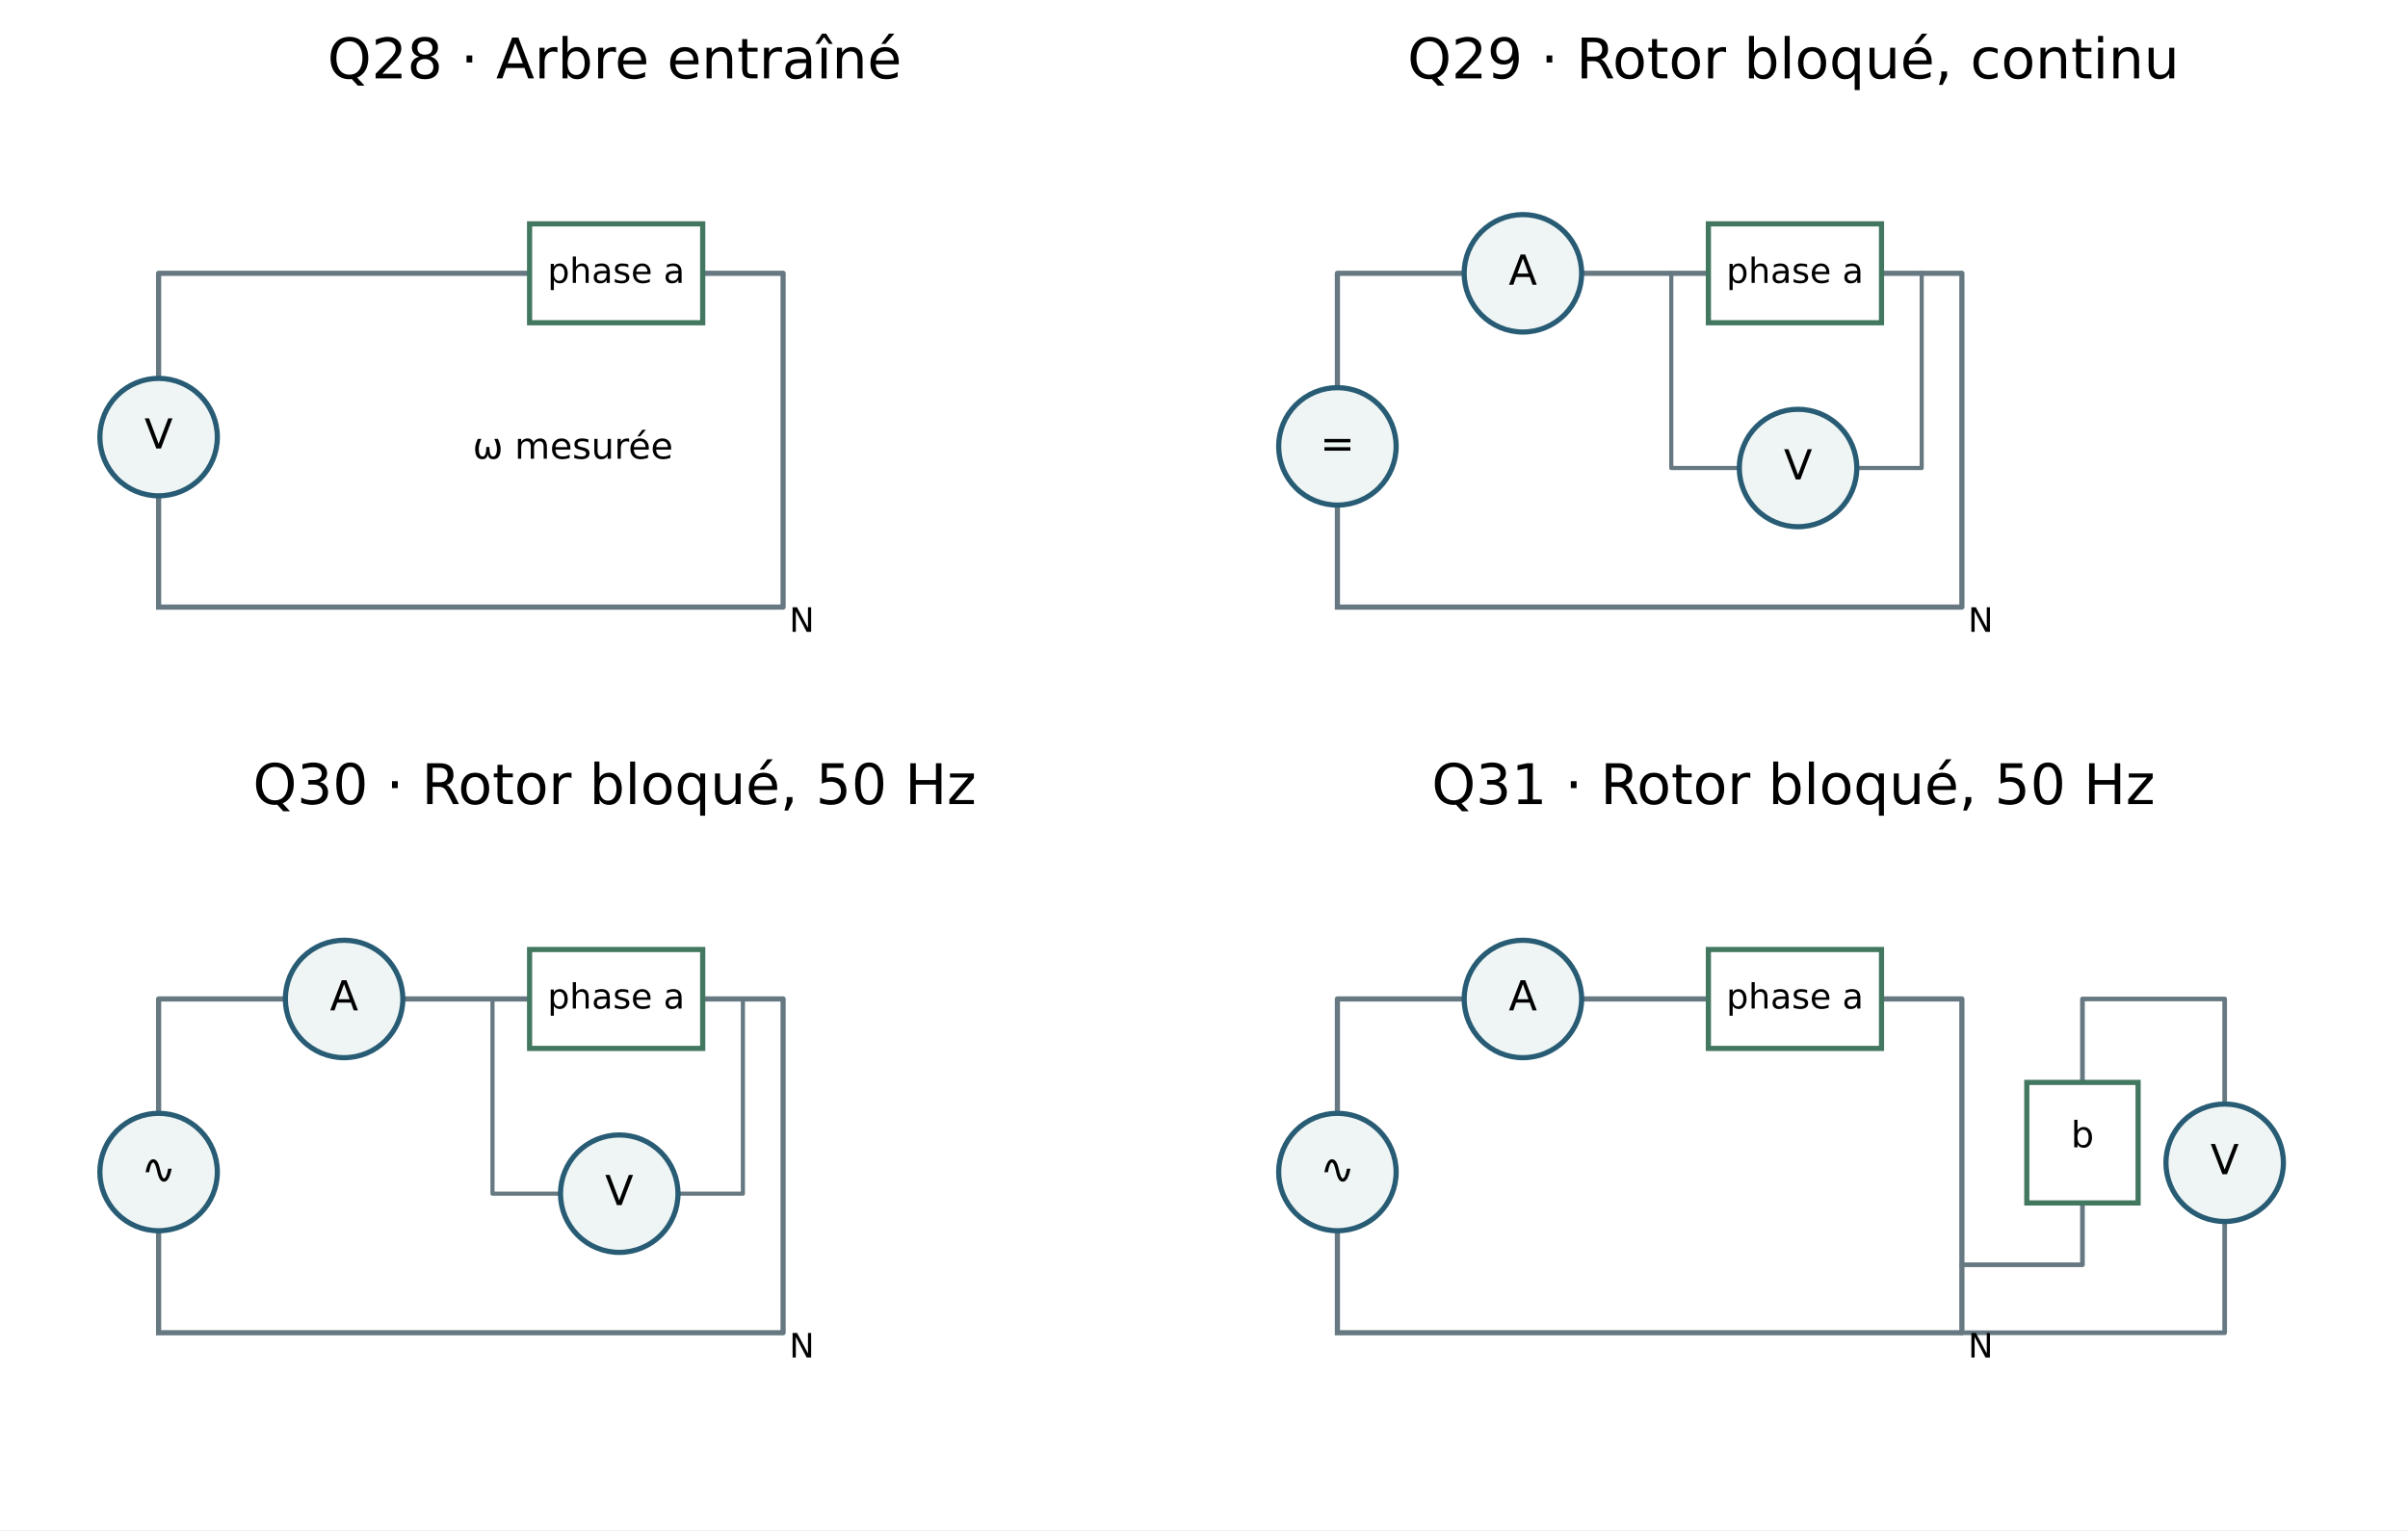
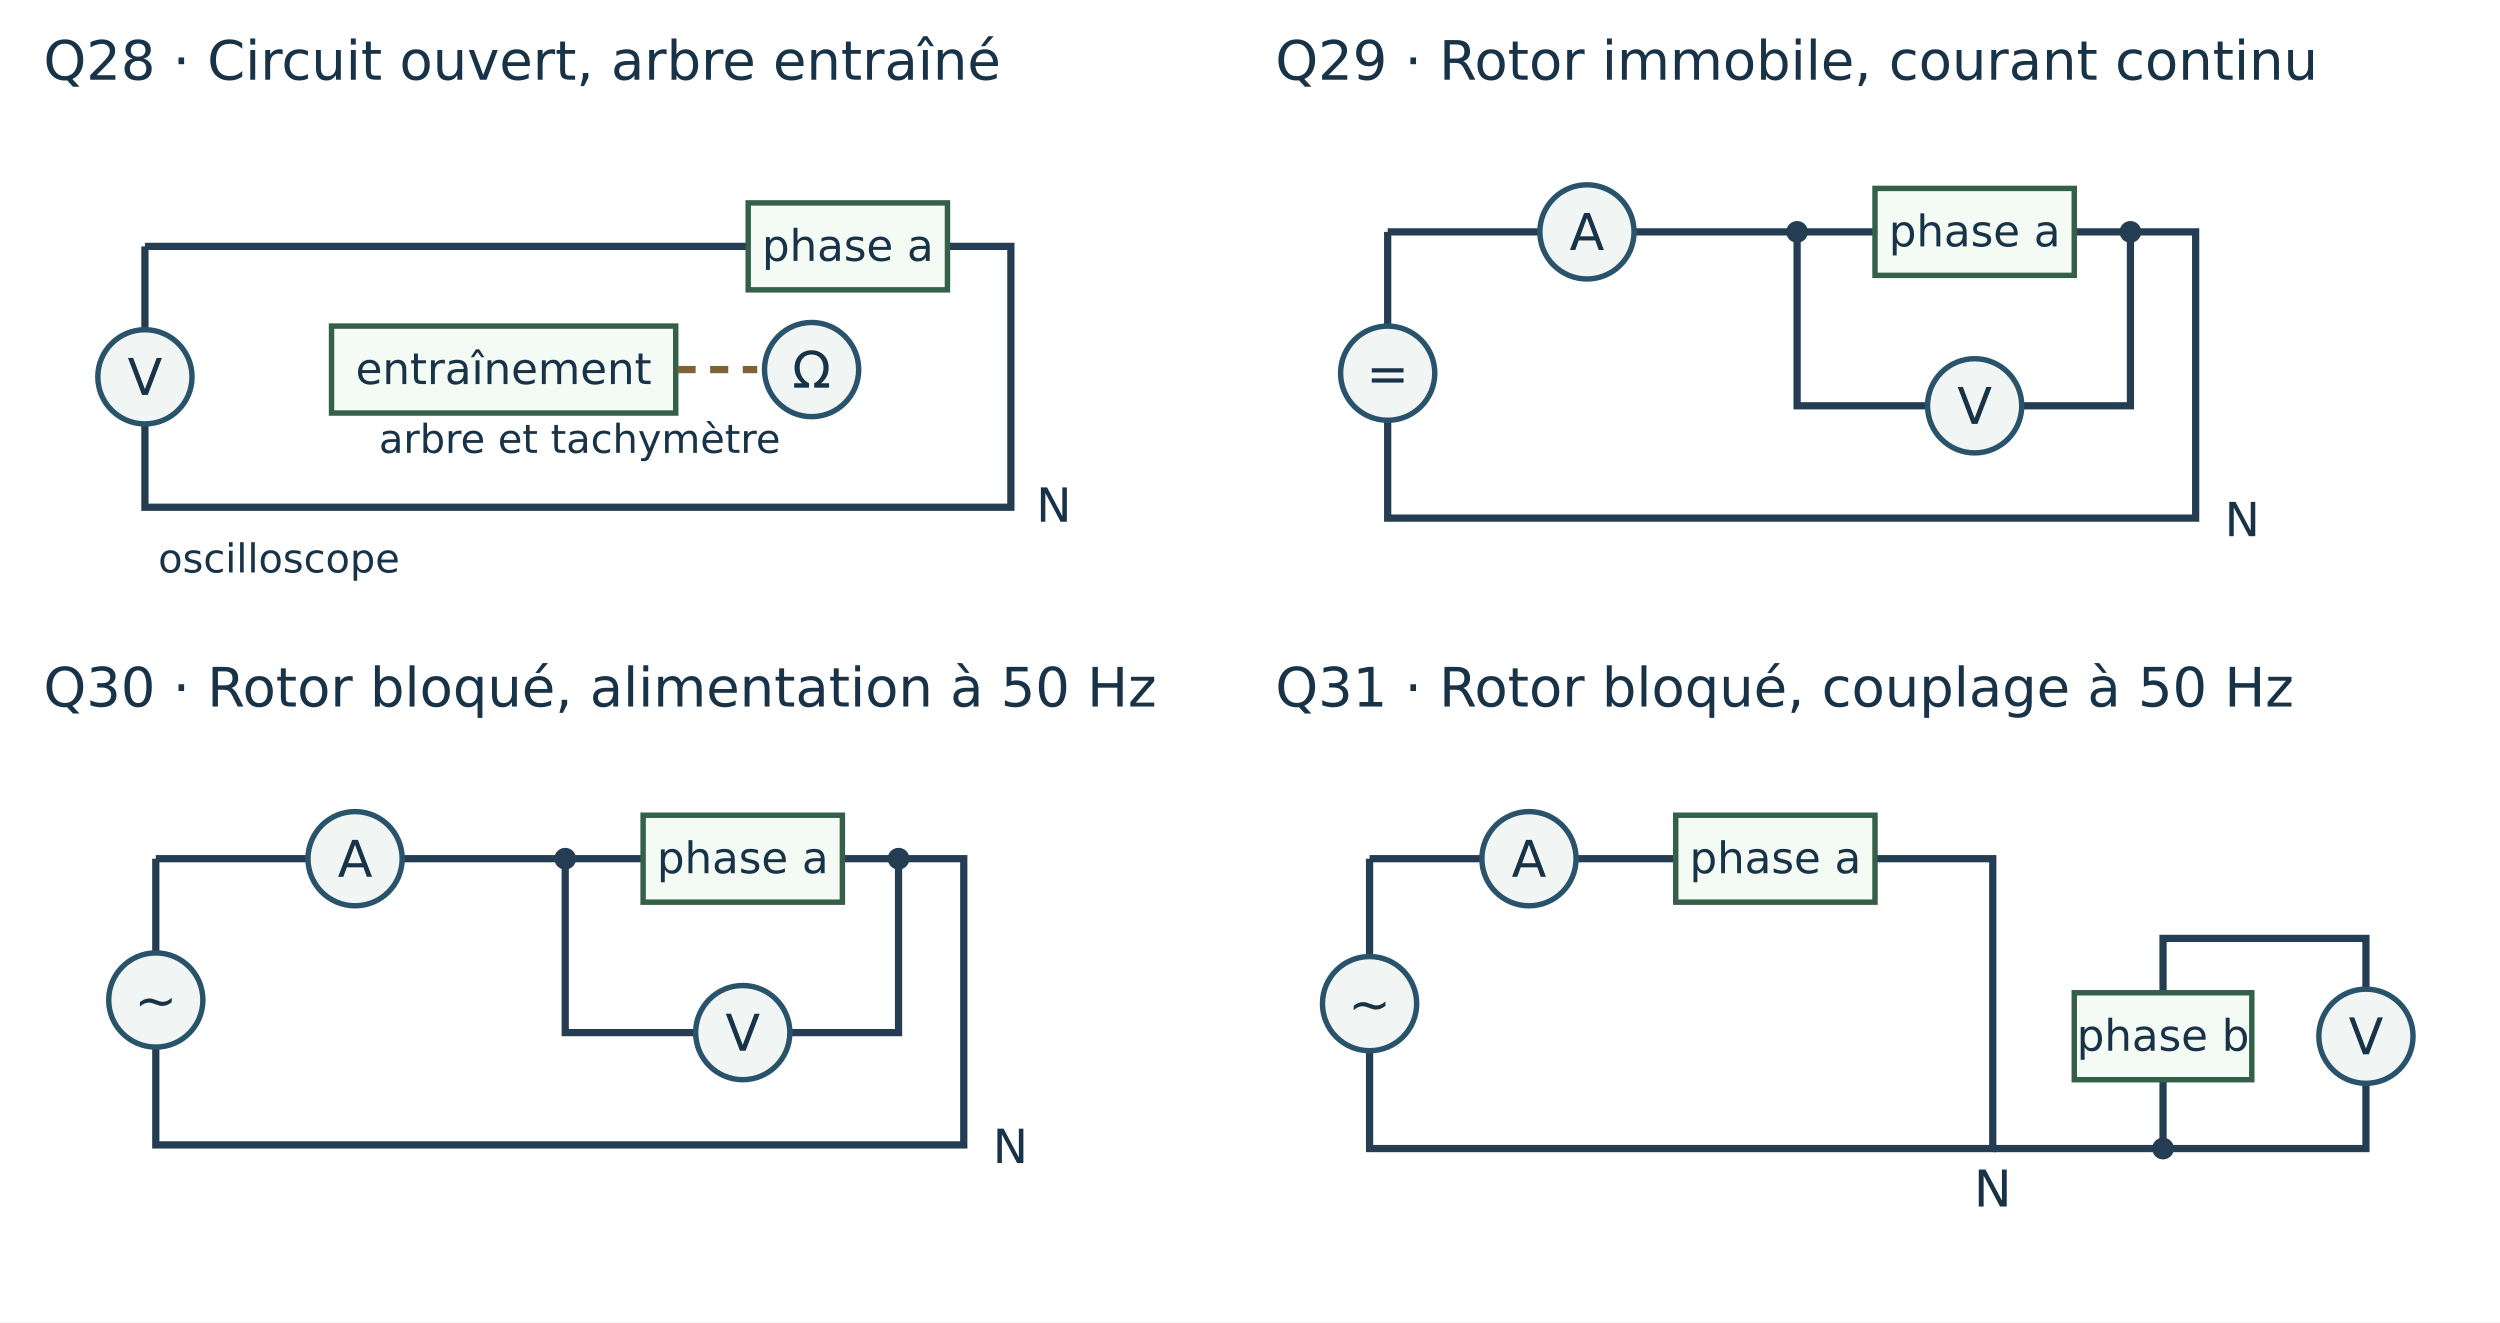
- <svg xmlns="http://www.w3.org/2000/svg" width="464.4pt" height="295.2pt" viewBox="0 0 464.4 295.2" version="1.1">
-   <defs>
-     <style type="text/css">*{stroke-linejoin: round; stroke-linecap: butt}</style>
-   </defs>
-   <g id="figure_1">
-     <g id="patch_1">
-       <path d="M 0 295.2 L 464.4 295.2 L 464.4 0 L 0 0 z " style="fill: #ffffff" />
-     </g>
-     <g id="axes_1">
-       <g id="line2d_1">
-         <path d="M 30.588 117.117 L 30.588 52.725 L 151.024 52.725 L 151.024 117.117 L 30.588 117.117 " clip-path="url(#pde1bb3e3c0)" style="fill: none; stroke: #667881; stroke-linecap: square" />
-       </g>
-       <g id="patch_2">
-         <path d="M 102.134 62.265 L 135.522 62.265 L 135.522 43.186 L 102.134 43.186 z " clip-path="url(#pde1bb3e3c0)" style="fill: #ffffff; stroke: #427760; stroke-linejoin: miter" />
-       </g>
-       <g id="text_1">
-         <text style="font-size: 6.7px; font-family: 'DejaVu Sans'; text-anchor: middle" x="118.828" y="54.574" transform="rotate(-0 118.8281 54.57415)">phase a</text>
-       </g>
-       <g id="text_2">
-         <text style="font-size: 7px; font-family: 'DejaVu Sans'; text-anchor: middle" x="110.481" y="88.499" transform="rotate(-0 110.481 88.49851)">ω mesurée</text>
-       </g>
-       <g id="text_3">
-         <text style="font-size: 6.5px; font-family: 'DejaVu Sans'; text-anchor: start" x="152.216" y="121.887" transform="rotate(-0 152.2164 121.8868)">N</text>
-       </g>
-       <g id="text_4">
-         <text style="font-size: 10.8px; font-family: 'DejaVu Sans'; text-anchor: middle" x="118.53" y="15.126" transform="rotate(-0 118.53 15.12575)">Q28 · Arbre entraîné</text>
-       </g>
-       <g id="patch_3">
-         <path d="M 30.588 95.653 C 33.592 95.653 36.474 94.46 38.598 92.335 C 40.722 90.211 41.916 87.329 41.916 84.325 C 41.916 81.321 40.722 78.439 38.598 76.315 C 36.474 74.19 33.592 72.997 30.588 72.997 C 27.583 72.997 24.702 74.19 22.577 76.315 C 20.453 78.439 19.26 81.321 19.26 84.325 C 19.26 87.329 20.453 90.211 22.577 92.335 C 24.702 94.46 27.583 95.653 30.588 95.653 z " clip-path="url(#pde1bb3e3c0)" style="fill: #eff5f4; stroke: #285c75; stroke-linejoin: miter" />
-       </g>
-       <g id="text_5">
-         <text style="font-size: 8px; font-family: 'DejaVu Sans'; text-anchor: middle" x="30.588" y="86.532" transform="rotate(-0 30.58767 86.53248)">V</text>
-       </g>
-     </g>
-     <g id="axes_2">
-       <g id="line2d_2">
-         <path d="M 257.928 117.117 L 257.928 52.725 L 378.364 52.725 L 378.364 117.117 L 257.928 117.117 " clip-path="url(#p135f1f3698)" style="fill: none; stroke: #667881; stroke-linecap: square" />
-       </g>
-       <g id="line2d_3">
-         <path d="M 322.319 52.725 L 322.319 90.287 L 370.613 90.287 L 370.613 52.725 " clip-path="url(#p135f1f3698)" style="fill: none; stroke: #667881; stroke-width: 0.8; stroke-linecap: square" />
-       </g>
-       <g id="patch_4">
-         <path d="M 329.474 62.265 L 362.862 62.265 L 362.862 43.186 L 329.474 43.186 z " clip-path="url(#p135f1f3698)" style="fill: #ffffff; stroke: #427760; stroke-linejoin: miter" />
-       </g>
-       <g id="text_6">
-         <text style="font-size: 6.7px; font-family: 'DejaVu Sans'; text-anchor: middle" x="346.168" y="54.574" transform="rotate(-0 346.1681 54.57415)">phase a</text>
-       </g>
-       <g id="text_7">
-         <text style="font-size: 6.5px; font-family: 'DejaVu Sans'; text-anchor: start" x="379.556" y="121.887" transform="rotate(-0 379.5564 121.8868)">N</text>
-       </g>
-       <g id="text_8">
-         <text style="font-size: 10.8px; font-family: 'DejaVu Sans'; text-anchor: middle" x="345.87" y="15.126" transform="rotate(-0 345.87 15.12575)">Q29 · Rotor bloqué, continu</text>
-       </g>
-       <g id="patch_5">
-         <path d="M 257.928 97.442 C 260.932 97.442 263.814 96.248 265.938 94.124 C 268.062 92 269.256 89.118 269.256 86.114 C 269.256 83.109 268.062 80.228 265.938 78.103 C 263.814 75.979 260.932 74.785 257.928 74.785 C 254.923 74.785 252.042 75.979 249.917 78.103 C 247.793 80.228 246.6 83.109 246.6 86.114 C 246.6 89.118 247.793 92 249.917 94.124 C 252.042 96.248 254.923 97.442 257.928 97.442 z " clip-path="url(#p135f1f3698)" style="fill: #eff5f4; stroke: #285c75; stroke-linejoin: miter" />
-       </g>
-       <g id="patch_6">
-         <path d="M 293.701 64.054 C 296.705 64.054 299.587 62.86 301.711 60.736 C 303.835 58.611 305.029 55.73 305.029 52.725 C 305.029 49.721 303.835 46.839 301.711 44.715 C 299.587 42.591 296.705 41.397 293.701 41.397 C 290.697 41.397 287.815 42.591 285.691 44.715 C 283.566 46.839 282.373 49.721 282.373 52.725 C 282.373 55.73 283.566 58.611 285.691 60.736 C 287.815 62.86 290.697 64.054 293.701 64.054 z " clip-path="url(#p135f1f3698)" style="fill: #eff5f4; stroke: #285c75; stroke-linejoin: miter" />
-       </g>
-       <g id="patch_7">
-         <path d="M 346.764 101.615 C 349.769 101.615 352.65 100.422 354.775 98.297 C 356.899 96.173 358.092 93.291 358.092 90.287 C 358.092 87.283 356.899 84.401 354.775 82.277 C 352.65 80.153 349.769 78.959 346.764 78.959 C 343.76 78.959 340.878 80.153 338.754 82.277 C 336.63 84.401 335.436 87.283 335.436 90.287 C 335.436 93.291 336.63 96.173 338.754 98.297 C 340.878 100.422 343.76 101.615 346.764 101.615 z " clip-path="url(#p135f1f3698)" style="fill: #eff5f4; stroke: #285c75; stroke-linejoin: miter" />
-       </g>
-       <g id="text_9">
-         <text style="font-size: 8px; font-family: 'DejaVu Sans'; text-anchor: middle" x="257.928" y="88.321" transform="rotate(-0 257.9277 88.32114)">=</text>
-       </g>
-       <g id="text_10">
-         <text style="font-size: 8px; font-family: 'DejaVu Sans'; text-anchor: middle" x="293.701" y="54.933" transform="rotate(-0 293.7008 54.93286)">A</text>
-       </g>
-       <g id="text_11">
-         <text style="font-size: 8px; font-family: 'DejaVu Sans'; text-anchor: middle" x="346.764" y="92.495" transform="rotate(-0 346.7643 92.49467)">V</text>
-       </g>
-     </g>
-     <g id="axes_3">
-       <g id="line2d_4">
-         <path d="M 30.588 257.11 L 30.588 192.718 L 151.024 192.718 L 151.024 257.11 L 30.588 257.11 " clip-path="url(#pd0654c6352)" style="fill: none; stroke: #667881; stroke-linecap: square" />
-       </g>
-       <g id="line2d_5">
-         <path d="M 94.979 192.718 L 94.979 230.28 L 143.273 230.28 L 143.273 192.718 " clip-path="url(#pd0654c6352)" style="fill: none; stroke: #667881; stroke-width: 0.8; stroke-linecap: square" />
-       </g>
-       <g id="patch_8">
-         <path d="M 102.134 202.258 L 135.522 202.258 L 135.522 183.179 L 102.134 183.179 z " clip-path="url(#pd0654c6352)" style="fill: #ffffff; stroke: #427760; stroke-linejoin: miter" />
-       </g>
-       <g id="text_12">
-         <text style="font-size: 6.7px; font-family: 'DejaVu Sans'; text-anchor: middle" x="118.828" y="194.567" transform="rotate(-0 118.8281 194.5668)">phase a</text>
-       </g>
-       <g id="text_13">
-         <text style="font-size: 6.5px; font-family: 'DejaVu Sans'; text-anchor: start" x="152.216" y="261.879" transform="rotate(-0 152.2164 261.8794)">N</text>
-       </g>
-       <g id="text_14">
-         <text style="font-size: 10.8px; font-family: 'DejaVu Sans'; text-anchor: middle" x="118.53" y="155.118" transform="rotate(-0 118.53 155.1184)">Q30 · Rotor bloqué, 50 Hz</text>
-       </g>
-       <g id="patch_9">
-         <path d="M 30.588 237.434 C 33.592 237.434 36.474 236.241 38.598 234.117 C 40.722 231.992 41.916 229.111 41.916 226.106 C 41.916 223.102 40.722 220.22 38.598 218.096 C 36.474 215.972 33.592 214.778 30.588 214.778 C 27.583 214.778 24.702 215.972 22.577 218.096 C 20.453 220.22 19.26 223.102 19.26 226.106 C 19.26 229.111 20.453 231.992 22.577 234.117 C 24.702 236.241 27.583 237.434 30.588 237.434 z " clip-path="url(#pd0654c6352)" style="fill: #eff5f4; stroke: #285c75; stroke-linejoin: miter" />
-       </g>
-       <g id="patch_10">
-         <path d="M 66.361 204.046 C 69.365 204.046 72.247 202.853 74.371 200.728 C 76.495 198.604 77.689 195.722 77.689 192.718 C 77.689 189.714 76.495 186.832 74.371 184.708 C 72.247 182.583 69.365 181.39 66.361 181.39 C 63.357 181.39 60.475 182.583 58.351 184.708 C 56.226 186.832 55.033 189.714 55.033 192.718 C 55.033 195.722 56.226 198.604 58.351 200.728 C 60.475 202.853 63.357 204.046 66.361 204.046 z " clip-path="url(#pd0654c6352)" style="fill: #eff5f4; stroke: #285c75; stroke-linejoin: miter" />
-       </g>
-       <g id="patch_11">
-         <path d="M 119.424 241.608 C 122.429 241.608 125.31 240.414 127.435 238.29 C 129.559 236.166 130.752 233.284 130.752 230.28 C 130.752 227.276 129.559 224.394 127.435 222.27 C 125.31 220.145 122.429 218.952 119.424 218.952 C 116.42 218.952 113.538 220.145 111.414 222.27 C 109.29 224.394 108.096 227.276 108.096 230.28 C 108.096 233.284 109.29 236.166 111.414 238.29 C 113.538 240.414 116.42 241.608 119.424 241.608 z " clip-path="url(#pd0654c6352)" style="fill: #eff5f4; stroke: #285c75; stroke-linejoin: miter" />
-       </g>
-       <g id="text_15">
-         <text style="font-size: 8px; font-family: 'DejaVu Sans'; text-anchor: middle" x="30.588" y="228.314" transform="rotate(-0 30.58767 228.3138)">∿</text>
-       </g>
-       <g id="text_16">
-         <text style="font-size: 8px; font-family: 'DejaVu Sans'; text-anchor: middle" x="66.361" y="194.926" transform="rotate(-0 66.36082 194.9255)">A</text>
-       </g>
-       <g id="text_17">
-         <text style="font-size: 8px; font-family: 'DejaVu Sans'; text-anchor: middle" x="119.424" y="232.487" transform="rotate(-0 119.4243 232.4873)">V</text>
-       </g>
-     </g>
-     <g id="axes_4">
-       <g id="line2d_6">
-         <path d="M 257.928 257.11 L 257.928 192.718 L 378.364 192.718 L 378.364 257.11 L 257.928 257.11 " clip-path="url(#pa0f35bdbb0)" style="fill: none; stroke: #667881; stroke-linecap: square" />
-       </g>
-       <g id="line2d_7">
-         <path d="M 378.364 257.11 L 429.043 257.11 L 429.043 192.718 L 401.616 192.718 L 401.616 243.993 L 378.364 243.993 " clip-path="url(#pa0f35bdbb0)" style="fill: none; stroke: #667881; stroke-width: 0.9; stroke-linecap: square" />
-       </g>
-       <g id="patch_12">
-         <path d="M 329.474 202.258 L 362.862 202.258 L 362.862 183.179 L 329.474 183.179 z " clip-path="url(#pa0f35bdbb0)" style="fill: #ffffff; stroke: #427760; stroke-linejoin: miter" />
-       </g>
-       <g id="text_18">
-         <text style="font-size: 6.7px; font-family: 'DejaVu Sans'; text-anchor: middle" x="346.168" y="194.567" transform="rotate(-0 346.1681 194.5668)">phase a</text>
-       </g>
-       <g id="patch_13">
-         <path d="M 390.885 232.068 L 412.348 232.068 L 412.348 208.816 L 390.885 208.816 z " clip-path="url(#pa0f35bdbb0)" style="fill: #ffffff; stroke: #427760; stroke-linejoin: miter" />
-       </g>
-       <g id="text_19">
-         <text style="font-size: 6.5px; font-family: 'DejaVu Sans'; text-anchor: start" x="379.556" y="261.879" transform="rotate(-0 379.5564 261.8794)">N</text>
-       </g>
-       <g id="text_20">
-         <text style="font-size: 10.8px; font-family: 'DejaVu Sans'; text-anchor: middle" x="345.87" y="155.118" transform="rotate(-0 345.87 155.1184)">Q31 · Rotor bloqué, 50 Hz</text>
-       </g>
-       <g id="patch_14">
-         <path d="M 257.928 237.434 C 260.932 237.434 263.814 236.241 265.938 234.117 C 268.062 231.992 269.256 229.111 269.256 226.106 C 269.256 223.102 268.062 220.22 265.938 218.096 C 263.814 215.972 260.932 214.778 257.928 214.778 C 254.923 214.778 252.042 215.972 249.917 218.096 C 247.793 220.22 246.6 223.102 246.6 226.106 C 246.6 229.111 247.793 231.992 249.917 234.117 C 252.042 236.241 254.923 237.434 257.928 237.434 z " clip-path="url(#pa0f35bdbb0)" style="fill: #eff5f4; stroke: #285c75; stroke-linejoin: miter" />
-       </g>
-       <g id="patch_15">
-         <path d="M 293.701 204.046 C 296.705 204.046 299.587 202.853 301.711 200.728 C 303.835 198.604 305.029 195.722 305.029 192.718 C 305.029 189.714 303.835 186.832 301.711 184.708 C 299.587 182.583 296.705 181.39 293.701 181.39 C 290.697 181.39 287.815 182.583 285.691 184.708 C 283.566 186.832 282.373 189.714 282.373 192.718 C 282.373 195.722 283.566 198.604 285.691 200.728 C 287.815 202.853 290.697 204.046 293.701 204.046 z " clip-path="url(#pa0f35bdbb0)" style="fill: #eff5f4; stroke: #285c75; stroke-linejoin: miter" />
-       </g>
-       <g id="text_21">
-         <text style="font-size: 7px; font-family: 'DejaVu Sans'; text-anchor: middle" x="401.616" y="221.337" transform="rotate(-0 401.6165 221.3365)">b</text>
-       </g>
-       <g id="patch_16">
-         <path d="M 429.043 235.646 C 432.047 235.646 434.928 234.452 437.053 232.328 C 439.177 230.204 440.371 227.322 440.371 224.318 C 440.371 221.313 439.177 218.432 437.053 216.307 C 434.928 214.183 432.047 212.989 429.043 212.989 C 426.038 212.989 423.157 214.183 421.032 216.307 C 418.908 218.432 417.714 221.313 417.714 224.318 C 417.714 227.322 418.908 230.204 421.032 232.328 C 423.157 234.452 426.038 235.646 429.043 235.646 z " clip-path="url(#pa0f35bdbb0)" style="fill: #eff5f4; stroke: #285c75; stroke-linejoin: miter" />
-       </g>
-       <g id="text_22">
-         <text style="font-size: 8px; font-family: 'DejaVu Sans'; text-anchor: middle" x="257.928" y="228.314" transform="rotate(-0 257.9277 228.3138)">∿</text>
-       </g>
-       <g id="text_23">
-         <text style="font-size: 8px; font-family: 'DejaVu Sans'; text-anchor: middle" x="293.701" y="194.926" transform="rotate(-0 293.7008 194.9255)">A</text>
-       </g>
-       <g id="text_24">
-         <text style="font-size: 8px; font-family: 'DejaVu Sans'; text-anchor: middle" x="429.043" y="226.525" transform="rotate(-0 429.0426 226.5251)">V</text>
-       </g>
-     </g>
+ <svg xmlns="http://www.w3.org/2000/svg" width="690" height="365" viewBox="0 0 690 365" role="img">
+   <rect width="690" height="365" fill="white" />
+   <g font-family="DejaVu Sans, sans-serif">
+     <text x="12" y="22" text-anchor="start" font-size="15" fill="#183347">Q28 · Circuit ouvert, arbre entraîné</text>
+     <polyline fill="none" stroke="#243d52" stroke-width="2" points="40,68 279,68 279,140 40,140 40,68" />
+     <circle cx="40" cy="104" r="13" stroke="#28536b" stroke-width="1.5" fill="#f1f5f4" />
+     <text x="40" y="109" text-anchor="middle" font-size="14" fill="#183347">V</text>
+     <rect x="206.5" y="56" width="55" height="24" fill="#f4faf4" stroke="#345f48" stroke-width="1.5" />
+     <text x="234" y="72" text-anchor="middle" font-size="12" fill="#183347">phase a</text>
+     <text x="286" y="144" text-anchor="start" font-size="13" fill="#183347">N</text>
+     <text x="77" y="158" text-anchor="middle" font-size="11" fill="#183347">oscilloscope</text>
+     <rect x="91.5" y="90" width="95" height="24" fill="#f4faf4" stroke="#345f48" stroke-width="1.5" />
+     <text x="139" y="106" text-anchor="middle" font-size="12" fill="#183347">entraînement</text>
+     <polyline fill="none" stroke="#7e6335" stroke-width="2" stroke-dasharray="5 4" points="187,102 209,102" />
+     <circle cx="224" cy="102" r="13" stroke="#28536b" stroke-width="1.5" fill="#f1f5f4" />
+     <text x="224" y="107" text-anchor="middle" font-size="14" fill="#183347">Ω</text>
+     <text x="160" y="125" text-anchor="middle" font-size="11" fill="#183347">arbre et tachymètre</text>
+     <text x="352" y="22" text-anchor="start" font-size="15" fill="#183347">Q29 · Rotor immobile, courant continu</text>
+     <polyline fill="none" stroke="#243d52" stroke-width="2" points="383,64 606,64 606,143 383,143 383,64" />
+     <circle cx="383" cy="103" r="13" stroke="#28536b" stroke-width="1.5" fill="#f1f5f4" />
+     <text x="383" y="108" text-anchor="middle" font-size="14" fill="#183347">=</text>
+     <circle cx="438" cy="64" r="13" stroke="#28536b" stroke-width="1.5" fill="#f1f5f4" />
+     <text x="438" y="69" text-anchor="middle" font-size="14" fill="#183347">A</text>
+     <rect x="517.5" y="52" width="55" height="24" fill="#f4faf4" stroke="#345f48" stroke-width="1.5" />
+     <text x="545" y="68" text-anchor="middle" font-size="12" fill="#183347">phase a</text>
+     <polyline fill="none" stroke="#243d52" stroke-width="2" points="496,64 496,112 588,112 588,64" />
+     <circle cx="545" cy="112" r="13" stroke="#28536b" stroke-width="1.5" fill="#f1f5f4" />
+     <text x="545" y="117" text-anchor="middle" font-size="14" fill="#183347">V</text>
+     <circle cx="496" cy="64" r="3" fill="#243d52" />
+     <circle cx="588" cy="64" r="3" fill="#243d52" />
+     <text x="614" y="148" text-anchor="start" font-size="13" fill="#183347">N</text>
+     <text x="12" y="195" text-anchor="start" font-size="15" fill="#183347">Q30 · Rotor bloqué, alimentation à 50 Hz</text>
+     <polyline fill="none" stroke="#243d52" stroke-width="2" points="43,237 266,237 266,316 43,316 43,237" />
+     <circle cx="43" cy="276" r="13" stroke="#28536b" stroke-width="1.5" fill="#f1f5f4" />
+     <text x="43" y="281" text-anchor="middle" font-size="14" fill="#183347">∼</text>
+     <circle cx="98" cy="237" r="13" stroke="#28536b" stroke-width="1.5" fill="#f1f5f4" />
+     <text x="98" y="242" text-anchor="middle" font-size="14" fill="#183347">A</text>
+     <rect x="177.5" y="225" width="55" height="24" fill="#f4faf4" stroke="#345f48" stroke-width="1.5" />
+     <text x="205" y="241" text-anchor="middle" font-size="12" fill="#183347">phase a</text>
+     <polyline fill="none" stroke="#243d52" stroke-width="2" points="156,237 156,285 248,285 248,237" />
+     <circle cx="205" cy="285" r="13" stroke="#28536b" stroke-width="1.5" fill="#f1f5f4" />
+     <text x="205" y="290" text-anchor="middle" font-size="14" fill="#183347">V</text>
+     <circle cx="156" cy="237" r="3" fill="#243d52" />
+     <circle cx="248" cy="237" r="3" fill="#243d52" />
+     <text x="274" y="321" text-anchor="start" font-size="13" fill="#183347">N</text>
+     <text x="352" y="195" text-anchor="start" font-size="15" fill="#183347">Q31 · Rotor bloqué, couplage à 50 Hz</text>
+     <polyline fill="none" stroke="#243d52" stroke-width="2" points="378,237 550,237 550,317 378,317 378,237" />
+     <circle cx="378" cy="277" r="13" stroke="#28536b" stroke-width="1.5" fill="#f1f5f4" />
+     <text x="378" y="282" text-anchor="middle" font-size="14" fill="#183347">∼</text>
+     <circle cx="422" cy="237" r="13" stroke="#28536b" stroke-width="1.5" fill="#f1f5f4" />
+     <text x="422" y="242" text-anchor="middle" font-size="14" fill="#183347">A</text>
+     <rect x="462.5" y="225" width="55" height="24" fill="#f4faf4" stroke="#345f48" stroke-width="1.5" />
+     <text x="490" y="241" text-anchor="middle" font-size="12" fill="#183347">phase a</text>
+     <polyline fill="none" stroke="#243d52" stroke-width="2" points="550,317 597,317 597,259 653,259 653,317 597,317" />
+     <rect x="572.5" y="274" width="49" height="24" fill="#f4faf4" stroke="#345f48" stroke-width="1.5" />
+     <text x="597" y="290" text-anchor="middle" font-size="12" fill="#183347">phase b</text>
+     <circle cx="653" cy="286" r="13" stroke="#28536b" stroke-width="1.5" fill="#f1f5f4" />
+     <text x="653" y="291" text-anchor="middle" font-size="14" fill="#183347">V</text>
+     <circle cx="597" cy="317" r="3" fill="#243d52" />
+     <text x="550" y="333" text-anchor="middle" font-size="14" fill="#183347">N</text>
  </g>
-   <defs>
-     <clipPath id="pde1bb3e3c0">
-       <rect x="9.72" y="21.126" width="217.62" height="122.821" />
-     </clipPath>
-     <clipPath id="p135f1f3698">
-       <rect x="237.06" y="21.126" width="217.62" height="122.821" />
-     </clipPath>
-     <clipPath id="pd0654c6352">
-       <rect x="9.72" y="161.118" width="217.62" height="122.821" />
-     </clipPath>
-     <clipPath id="pa0f35bdbb0">
-       <rect x="237.06" y="161.118" width="217.62" height="122.821" />
-     </clipPath>
-   </defs>
</svg>
